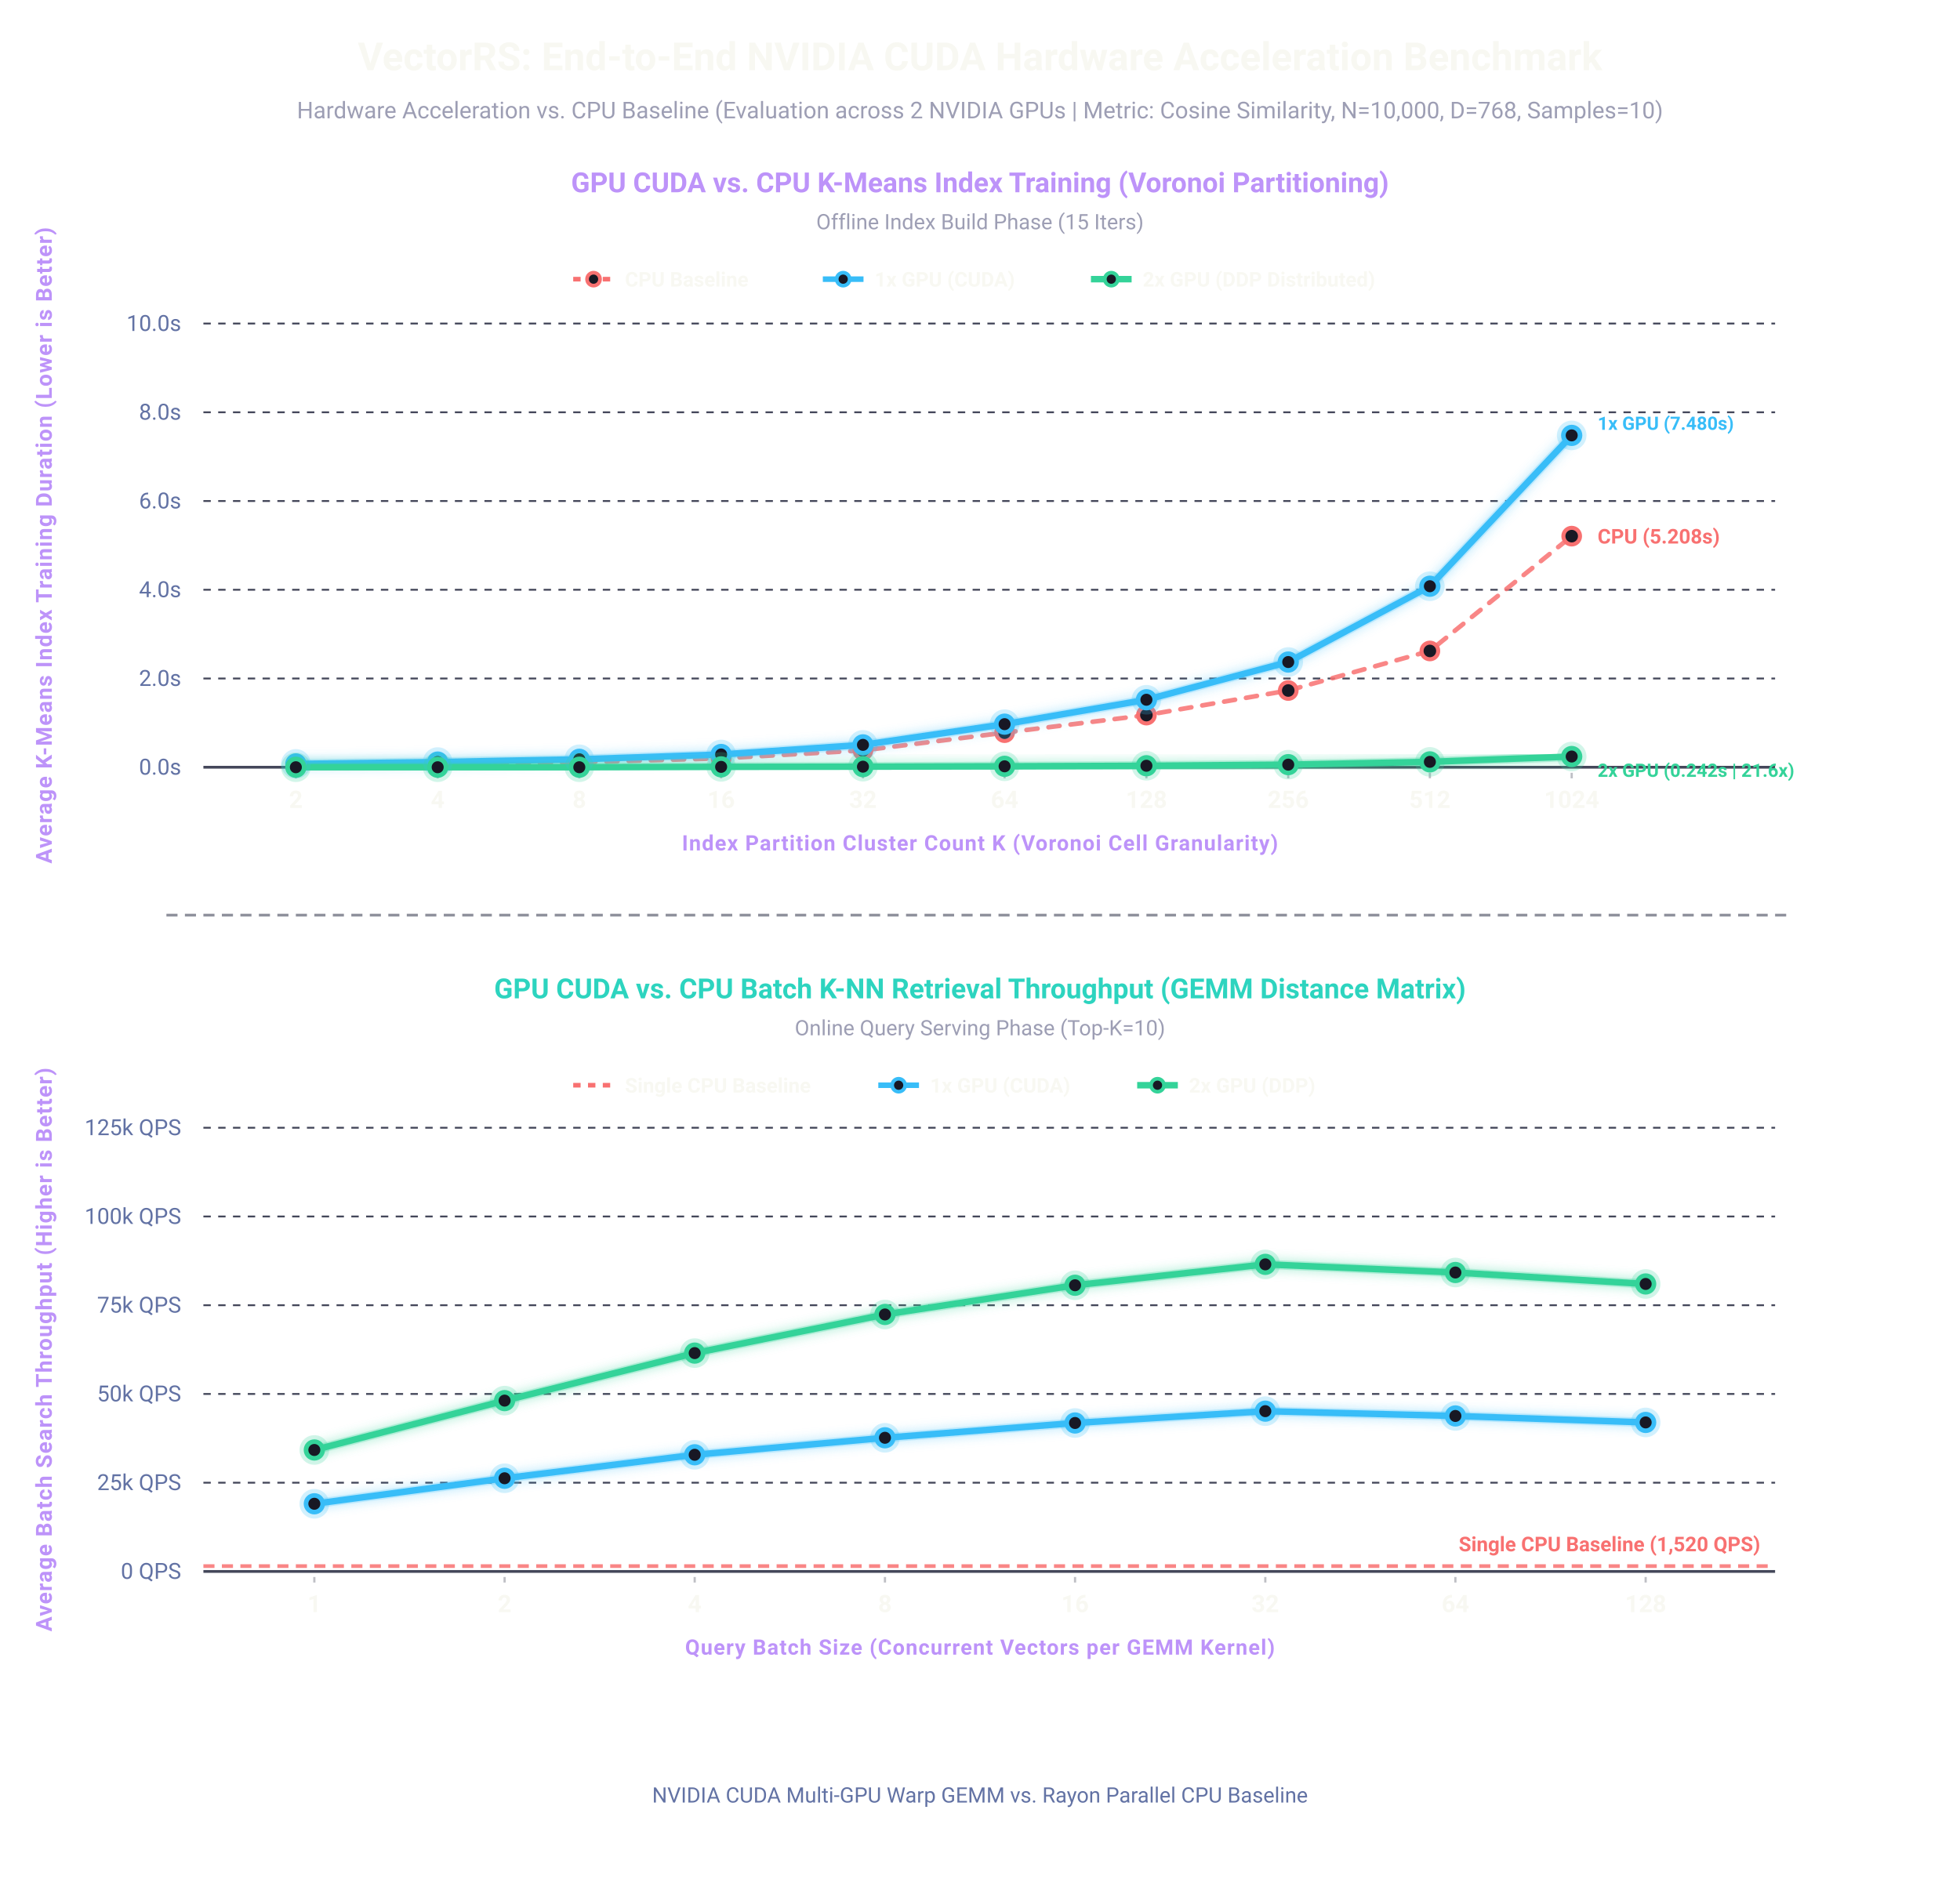
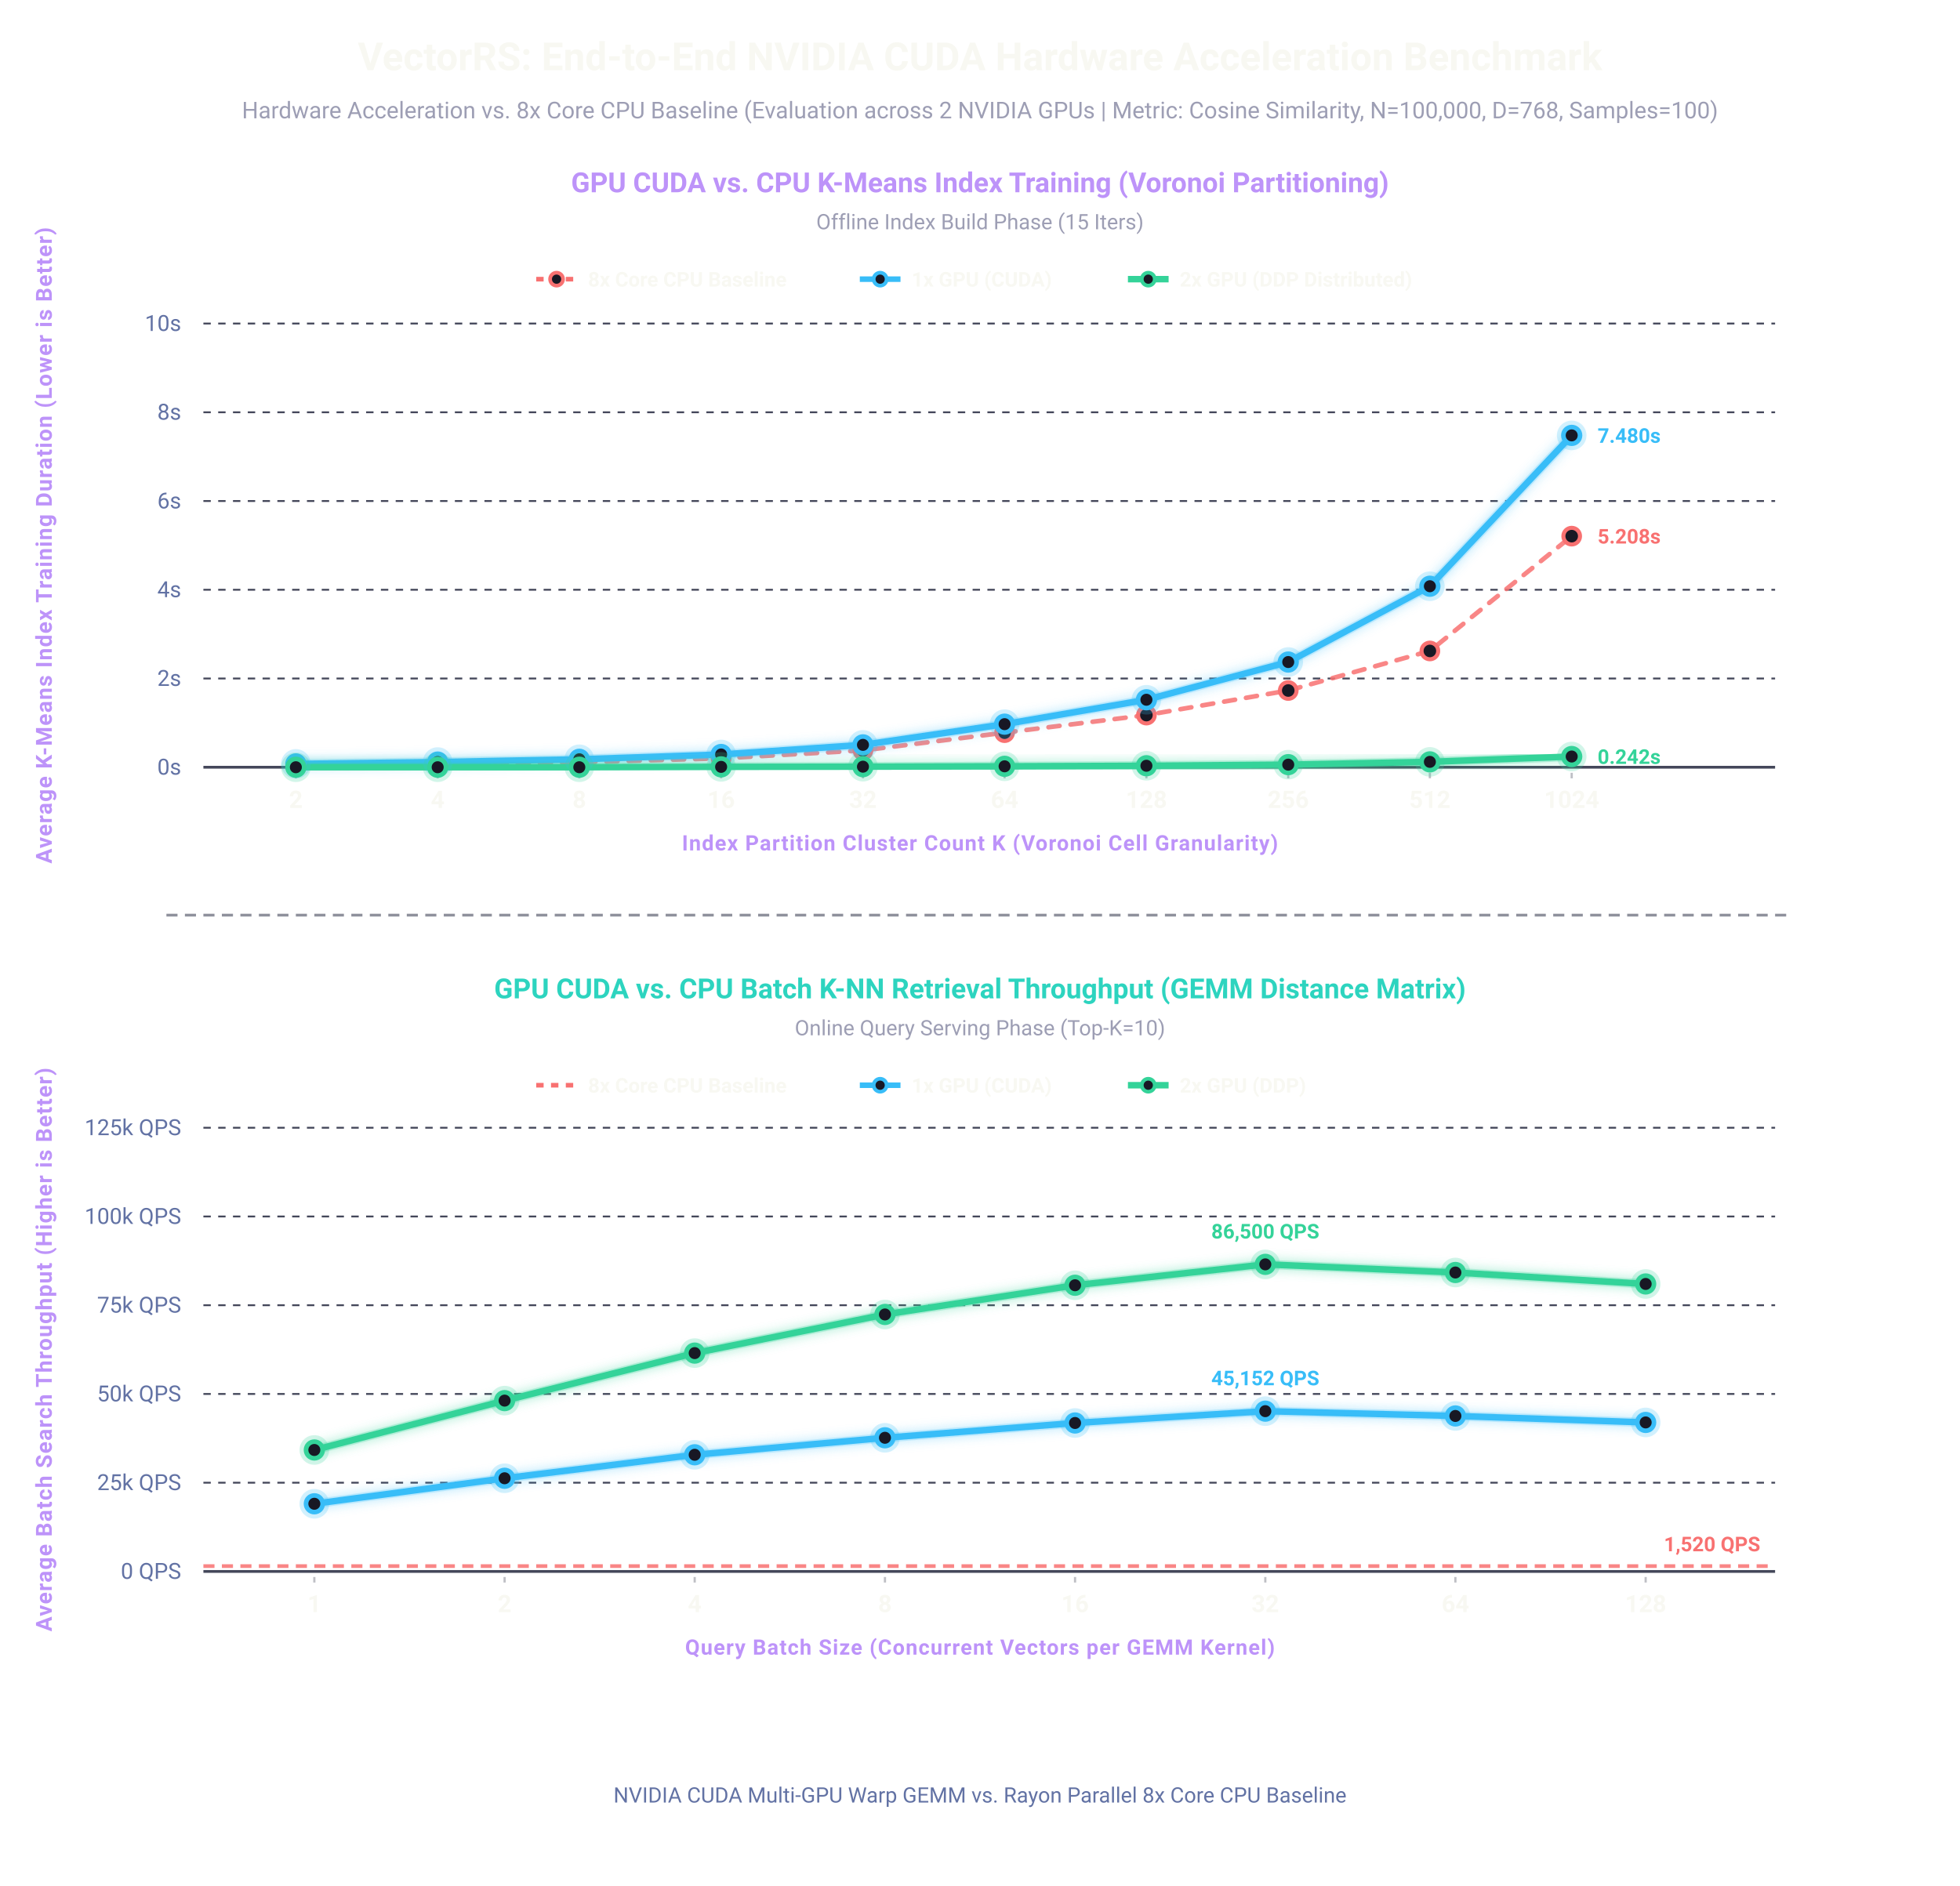
<svg xmlns="http://www.w3.org/2000/svg" viewBox="0 0 1060 1020" style="background-color: #181824; font-family: -apple-system, BlinkMacSystemFont, 'Segoe UI', Roboto, Helvetica, Arial, sans-serif;">
  <defs>
    <filter id="cudaGlow" x="-20%" y="-20%" width="140%" height="140%">
      <feGaussianBlur stdDeviation="3" result="blur" />
      <feMerge>
        <feMergeNode in="blur" />
        <feMergeNode in="SourceGraphic" />
      </feMerge>
    </filter>
  </defs>
  <text x="530.0" y="38" text-anchor="middle" fill="#f8f8f2" font-size="21" font-weight="bold">VectorRS: End-to-End NVIDIA CUDA Hardware Acceleration Benchmark</text>
-   <text x="530.0" y="64" text-anchor="middle" fill="#9d9eb4" font-size="12.5">Hardware Acceleration vs. CPU Baseline (Evaluation across 2 NVIDIA GPUs | Metric: Cosine Similarity, N=10,000, D=768, Samples=10)</text>
+   <text x="530.0" y="64" text-anchor="middle" fill="#9d9eb4" font-size="12.5">Hardware Acceleration vs. 8x Core CPU Baseline (Evaluation across 2 NVIDIA GPUs | Metric: Cosine Similarity, N=100,000, D=768, Samples=100)</text>
  <g>
    <text x="530.0" y="104" text-anchor="middle" fill="#bd93f9" font-size="15" font-weight="bold">GPU CUDA vs. CPU K-Means Index Training (Voronoi Partitioning)</text>
    <text x="530.0" y="124" text-anchor="middle" fill="#9d9eb4" font-size="11.5">Offline Index Build Phase (15 Iters)</text>
-     <g transform="translate(310, 144)">
+     <g transform="translate(290, 144)">
      <line x1="0" y1="7" x2="22" y2="7" stroke="#f87171" stroke-width="2.5" stroke-dasharray="4,4" />
      <circle cx="11" cy="7" r="3.5" fill="#181824" stroke="#f87171" stroke-width="2" />
-       <text x="28" y="11" fill="#f8f8f2" font-size="11" font-weight="600">CPU Baseline</text>
-       <line x1="135" y1="7" x2="157" y2="7" stroke="#38bdf8" stroke-width="3" />
-       <circle cx="146" cy="7" r="3.5" fill="#181824" stroke="#38bdf8" stroke-width="2" />
-       <text x="163" y="11" fill="#f8f8f2" font-size="11" font-weight="600">1x GPU (CUDA)</text>
-       <line x1="280" y1="7" x2="302" y2="7" stroke="#34d399" stroke-width="3.5" />
-       <circle cx="291" cy="7" r="3.5" fill="#181824" stroke="#34d399" stroke-width="2" />
-       <text x="308" y="11" fill="#f8f8f2" font-size="11" font-weight="600">2x GPU (DDP Distributed)</text>
+       <text x="28" y="11" fill="#f8f8f2" font-size="11" font-weight="600">8x Core CPU Baseline</text>
+       <line x1="175" y1="7" x2="197" y2="7" stroke="#38bdf8" stroke-width="3" />
+       <circle cx="186" cy="7" r="3.5" fill="#181824" stroke="#38bdf8" stroke-width="2" />
+       <text x="203" y="11" fill="#f8f8f2" font-size="11" font-weight="600">1x GPU (CUDA)</text>
+       <line x1="320" y1="7" x2="342" y2="7" stroke="#34d399" stroke-width="3.5" />
+       <circle cx="331" cy="7" r="3.5" fill="#181824" stroke="#34d399" stroke-width="2" />
+       <text x="348" y="11" fill="#f8f8f2" font-size="11" font-weight="600">2x GPU (DDP Distributed)</text>
    </g>
    <text transform="rotate(-90)" x="-295.0" y="28" text-anchor="middle" fill="#bd93f9" font-size="12" font-weight="600" letter-spacing="0.5px">Average K-Means Index Training Duration (Lower is Better)</text>
    <line x1="110.0" y1="415.0" x2="960.0" y2="415.0" stroke="#44475a" stroke-width="1.5" />
    <line x1="110.0" y1="367.0" x2="960.0" y2="367.0" stroke="#44475a" stroke-width="1" stroke-dasharray="4,4" />
    <line x1="110.0" y1="319.0" x2="960.0" y2="319.0" stroke="#44475a" stroke-width="1" stroke-dasharray="4,4" />
    <line x1="110.0" y1="271.0" x2="960.0" y2="271.0" stroke="#44475a" stroke-width="1" stroke-dasharray="4,4" />
    <line x1="110.0" y1="223.0" x2="960.0" y2="223.0" stroke="#44475a" stroke-width="1" stroke-dasharray="4,4" />
    <line x1="110.0" y1="175.0" x2="960.0" y2="175.0" stroke="#44475a" stroke-width="1" stroke-dasharray="4,4" />
-     <text x="98.0" y="419.0" text-anchor="end" fill="#6272a4" font-size="12">0.0s</text>
-     <text x="98.0" y="371.0" text-anchor="end" fill="#6272a4" font-size="12">2.0s</text>
-     <text x="98.0" y="323.0" text-anchor="end" fill="#6272a4" font-size="12">4.0s</text>
-     <text x="98.0" y="275.0" text-anchor="end" fill="#6272a4" font-size="12">6.0s</text>
-     <text x="98.0" y="227.0" text-anchor="end" fill="#6272a4" font-size="12">8.0s</text>
-     <text x="98.0" y="179.0" text-anchor="end" fill="#6272a4" font-size="12">10.0s</text>
+     <text x="98.0" y="419.0" text-anchor="end" fill="#6272a4" font-size="12">0s</text>
+     <text x="98.0" y="371.0" text-anchor="end" fill="#6272a4" font-size="12">2s</text>
+     <text x="98.0" y="323.0" text-anchor="end" fill="#6272a4" font-size="12">4s</text>
+     <text x="98.0" y="275.0" text-anchor="end" fill="#6272a4" font-size="12">6s</text>
+     <text x="98.0" y="227.0" text-anchor="end" fill="#6272a4" font-size="12">8s</text>
+     <text x="98.0" y="179.0" text-anchor="end" fill="#6272a4" font-size="12">10s</text>
    <path d="M 160.0 413.9 L 236.7 413.6 L 313.3 412.3 L 390.0 410.2 L 466.7 405.9 L 543.3 396.3 L 620.0 386.8 L 696.7 373.5 L 773.3 352.1 L 850.0 290.0" fill="none" stroke="#f87171" stroke-width="2.5" stroke-dasharray="6,6" stroke-linecap="round" stroke-linejoin="round" opacity="0.85" />
    <path d="M 160.0 413.2 L 236.7 412.2 L 313.3 410.7 L 390.0 408.1 L 466.7 402.9 L 543.3 391.7 L 620.0 378.5 L 696.7 358.1 L 773.3 317.1 L 850.0 235.5" fill="none" stroke="#38bdf8" stroke-width="5" stroke-linecap="round" stroke-linejoin="round" opacity="0.35" filter="url(#cudaGlow)" />
    <path d="M 160.0 413.2 L 236.7 412.2 L 313.3 410.7 L 390.0 408.1 L 466.7 402.9 L 543.3 391.7 L 620.0 378.5 L 696.7 358.1 L 773.3 317.1 L 850.0 235.5" fill="none" stroke="#38bdf8" stroke-width="3.5" stroke-linecap="round" stroke-linejoin="round" />
    <path d="M 160.0 415.0 L 236.7 415.0 L 313.3 415.0 L 390.0 414.8 L 466.7 414.7 L 543.3 414.5 L 620.0 414.2 L 696.7 413.6 L 773.3 412.1 L 850.0 409.2" fill="none" stroke="#34d399" stroke-width="5" stroke-linecap="round" stroke-linejoin="round" opacity="0.4" filter="url(#cudaGlow)" />
    <path d="M 160.0 415.0 L 236.7 415.0 L 313.3 415.0 L 390.0 414.8 L 466.7 414.7 L 543.3 414.5 L 620.0 414.2 L 696.7 413.6 L 773.3 412.1 L 850.0 409.2" fill="none" stroke="#34d399" stroke-width="3.5" stroke-linecap="round" stroke-linejoin="round" />
    <line x1="160.0" y1="421.0" x2="160.0" y2="415.0" stroke="#44475a" stroke-width="1.2" stroke-dasharray="3,3" opacity="0.35" />
    <text x="160.0" y="437.0" text-anchor="middle" fill="#f8f8f2" font-size="13" font-weight="bold">2</text>
    <circle cx="160.0" cy="413.9" r="4.5" fill="#181824" stroke="#f87171" stroke-width="2.2" />
    <circle cx="160.0" cy="413.2" r="8" fill="#38bdf8" opacity="0.22" />
    <circle cx="160.0" cy="413.2" r="4.5" fill="#181824" stroke="#38bdf8" stroke-width="2.5" />
    <circle cx="160.0" cy="415.0" r="8" fill="#34d399" opacity="0.22" />
    <circle cx="160.0" cy="415.0" r="4.5" fill="#181824" stroke="#34d399" stroke-width="2.5" />
    <line x1="236.7" y1="421.0" x2="236.7" y2="415.0" stroke="#44475a" stroke-width="1.2" stroke-dasharray="3,3" opacity="0.35" />
    <text x="236.7" y="437.0" text-anchor="middle" fill="#f8f8f2" font-size="13" font-weight="bold">4</text>
    <circle cx="236.7" cy="413.6" r="4.5" fill="#181824" stroke="#f87171" stroke-width="2.2" />
    <circle cx="236.7" cy="412.2" r="8" fill="#38bdf8" opacity="0.22" />
    <circle cx="236.7" cy="412.2" r="4.5" fill="#181824" stroke="#38bdf8" stroke-width="2.5" />
    <circle cx="236.7" cy="415.0" r="8" fill="#34d399" opacity="0.22" />
    <circle cx="236.7" cy="415.0" r="4.5" fill="#181824" stroke="#34d399" stroke-width="2.5" />
    <line x1="313.3" y1="421.0" x2="313.3" y2="415.0" stroke="#44475a" stroke-width="1.2" stroke-dasharray="3,3" opacity="0.35" />
    <text x="313.3" y="437.0" text-anchor="middle" fill="#f8f8f2" font-size="13" font-weight="bold">8</text>
    <circle cx="313.3" cy="412.3" r="4.5" fill="#181824" stroke="#f87171" stroke-width="2.2" />
    <circle cx="313.3" cy="410.7" r="8" fill="#38bdf8" opacity="0.22" />
    <circle cx="313.3" cy="410.7" r="4.5" fill="#181824" stroke="#38bdf8" stroke-width="2.5" />
    <circle cx="313.3" cy="415.0" r="8" fill="#34d399" opacity="0.22" />
    <circle cx="313.3" cy="415.0" r="4.5" fill="#181824" stroke="#34d399" stroke-width="2.5" />
    <line x1="390.0" y1="421.0" x2="390.0" y2="415.0" stroke="#44475a" stroke-width="1.2" stroke-dasharray="3,3" opacity="0.35" />
    <text x="390.0" y="437.0" text-anchor="middle" fill="#f8f8f2" font-size="13" font-weight="bold">16</text>
    <circle cx="390.0" cy="410.2" r="4.5" fill="#181824" stroke="#f87171" stroke-width="2.2" />
    <circle cx="390.0" cy="408.1" r="8" fill="#38bdf8" opacity="0.22" />
    <circle cx="390.0" cy="408.1" r="4.5" fill="#181824" stroke="#38bdf8" stroke-width="2.5" />
    <circle cx="390.0" cy="414.8" r="8" fill="#34d399" opacity="0.22" />
    <circle cx="390.0" cy="414.8" r="4.5" fill="#181824" stroke="#34d399" stroke-width="2.5" />
    <line x1="466.7" y1="421.0" x2="466.7" y2="415.0" stroke="#44475a" stroke-width="1.2" stroke-dasharray="3,3" opacity="0.35" />
    <text x="466.7" y="437.0" text-anchor="middle" fill="#f8f8f2" font-size="13" font-weight="bold">32</text>
    <circle cx="466.7" cy="405.9" r="4.5" fill="#181824" stroke="#f87171" stroke-width="2.2" />
    <circle cx="466.7" cy="402.9" r="8" fill="#38bdf8" opacity="0.22" />
    <circle cx="466.7" cy="402.9" r="4.5" fill="#181824" stroke="#38bdf8" stroke-width="2.5" />
    <circle cx="466.7" cy="414.7" r="8" fill="#34d399" opacity="0.22" />
    <circle cx="466.7" cy="414.7" r="4.5" fill="#181824" stroke="#34d399" stroke-width="2.5" />
    <line x1="543.3" y1="421.0" x2="543.3" y2="415.0" stroke="#44475a" stroke-width="1.2" stroke-dasharray="3,3" opacity="0.35" />
    <text x="543.3" y="437.0" text-anchor="middle" fill="#f8f8f2" font-size="13" font-weight="bold">64</text>
    <circle cx="543.3" cy="396.3" r="4.5" fill="#181824" stroke="#f87171" stroke-width="2.2" />
    <circle cx="543.3" cy="391.7" r="8" fill="#38bdf8" opacity="0.22" />
    <circle cx="543.3" cy="391.7" r="4.5" fill="#181824" stroke="#38bdf8" stroke-width="2.5" />
    <circle cx="543.3" cy="414.5" r="8" fill="#34d399" opacity="0.22" />
    <circle cx="543.3" cy="414.5" r="4.5" fill="#181824" stroke="#34d399" stroke-width="2.5" />
    <line x1="620.0" y1="421.0" x2="620.0" y2="415.0" stroke="#44475a" stroke-width="1.2" stroke-dasharray="3,3" opacity="0.35" />
    <text x="620.0" y="437.0" text-anchor="middle" fill="#f8f8f2" font-size="13" font-weight="bold">128</text>
    <circle cx="620.0" cy="386.8" r="4.5" fill="#181824" stroke="#f87171" stroke-width="2.2" />
    <circle cx="620.0" cy="378.5" r="8" fill="#38bdf8" opacity="0.22" />
    <circle cx="620.0" cy="378.5" r="4.5" fill="#181824" stroke="#38bdf8" stroke-width="2.5" />
    <circle cx="620.0" cy="414.2" r="8" fill="#34d399" opacity="0.22" />
    <circle cx="620.0" cy="414.2" r="4.5" fill="#181824" stroke="#34d399" stroke-width="2.5" />
    <line x1="696.7" y1="421.0" x2="696.7" y2="415.0" stroke="#44475a" stroke-width="1.2" stroke-dasharray="3,3" opacity="0.35" />
    <text x="696.7" y="437.0" text-anchor="middle" fill="#f8f8f2" font-size="13" font-weight="bold">256</text>
    <circle cx="696.7" cy="373.5" r="4.5" fill="#181824" stroke="#f87171" stroke-width="2.2" />
    <circle cx="696.7" cy="358.1" r="8" fill="#38bdf8" opacity="0.22" />
    <circle cx="696.7" cy="358.1" r="4.5" fill="#181824" stroke="#38bdf8" stroke-width="2.5" />
    <circle cx="696.7" cy="413.6" r="8" fill="#34d399" opacity="0.22" />
    <circle cx="696.7" cy="413.6" r="4.5" fill="#181824" stroke="#34d399" stroke-width="2.5" />
    <line x1="773.3" y1="421.0" x2="773.3" y2="415.0" stroke="#44475a" stroke-width="1.2" stroke-dasharray="3,3" opacity="0.35" />
    <text x="773.3" y="437.0" text-anchor="middle" fill="#f8f8f2" font-size="13" font-weight="bold">512</text>
    <circle cx="773.3" cy="352.1" r="4.5" fill="#181824" stroke="#f87171" stroke-width="2.2" />
    <circle cx="773.3" cy="317.1" r="8" fill="#38bdf8" opacity="0.22" />
    <circle cx="773.3" cy="317.1" r="4.5" fill="#181824" stroke="#38bdf8" stroke-width="2.5" />
    <circle cx="773.3" cy="412.1" r="8" fill="#34d399" opacity="0.22" />
    <circle cx="773.3" cy="412.1" r="4.5" fill="#181824" stroke="#34d399" stroke-width="2.5" />
    <line x1="850.0" y1="421.0" x2="850.0" y2="415.0" stroke="#44475a" stroke-width="1.2" stroke-dasharray="3,3" opacity="0.35" />
    <text x="850.0" y="437.0" text-anchor="middle" fill="#f8f8f2" font-size="13" font-weight="bold">1024</text>
    <circle cx="850.0" cy="290.0" r="4.5" fill="#181824" stroke="#f87171" stroke-width="2.2" />
    <circle cx="850.0" cy="235.5" r="8" fill="#38bdf8" opacity="0.22" />
    <circle cx="850.0" cy="235.5" r="4.5" fill="#181824" stroke="#38bdf8" stroke-width="2.5" />
    <circle cx="850.0" cy="409.2" r="8" fill="#34d399" opacity="0.22" />
    <circle cx="850.0" cy="409.2" r="4.5" fill="#181824" stroke="#34d399" stroke-width="2.5" />
-     <text x="864.0" y="294.0" text-anchor="start" fill="#f87171" font-size="11" font-weight="bold">CPU (5.208s)</text>
-     <text x="864.0" y="232.5" text-anchor="start" fill="#38bdf8" font-size="10" font-weight="bold">1x GPU (7.480s)</text>
-     <text x="864.0" y="420.2" text-anchor="start" fill="#34d399" font-size="10" font-weight="bold">2x GPU (0.242s | 21.6x)</text>
+     <text x="864.0" y="294.0" text-anchor="start" fill="#f87171" font-size="11" font-weight="bold">5.208s</text>
+     <text x="864.0" y="239.5" text-anchor="start" fill="#38bdf8" font-size="11" font-weight="bold">7.480s</text>
+     <text x="864.0" y="413.2" text-anchor="start" fill="#34d399" font-size="11" font-weight="bold">0.242s</text>
    <text x="530.0" y="460.0" text-anchor="middle" fill="#bd93f9" font-size="11.5" font-weight="600" letter-spacing="0.5px">Index Partition Cluster Count K (Voronoi Cell Granularity)</text>
  </g>
  <line x1="90.0" y1="495.0" x2="970.0" y2="495.0" stroke="#44475a" stroke-width="1.5" stroke-dasharray="6,4" opacity="0.6" />
  <g>
    <text x="530.0" y="540" text-anchor="middle" fill="#2dd4bf" font-size="15" font-weight="bold">GPU CUDA vs. CPU Batch K-NN Retrieval Throughput (GEMM Distance Matrix)</text>
    <text x="530.0" y="560" text-anchor="middle" fill="#9d9eb4" font-size="11.5">Online Query Serving Phase (Top-K=10)</text>
-     <g transform="translate(310, 580)">
+     <g transform="translate(290, 580)">
      <line x1="0" y1="7" x2="22" y2="7" stroke="#f87171" stroke-width="2.5" stroke-dasharray="4,4" />
-       <text x="28" y="11" fill="#f8f8f2" font-size="11" font-weight="600">Single CPU Baseline</text>
-       <line x1="165" y1="7" x2="187" y2="7" stroke="#38bdf8" stroke-width="3" />
-       <circle cx="176" cy="7" r="3.5" fill="#181824" stroke="#38bdf8" stroke-width="2" />
-       <text x="193" y="11" fill="#f8f8f2" font-size="11" font-weight="600">1x GPU (CUDA)</text>
-       <line x1="305" y1="7" x2="327" y2="7" stroke="#34d399" stroke-width="3.5" />
-       <circle cx="316" cy="7" r="3.5" fill="#181824" stroke="#34d399" stroke-width="2" />
-       <text x="333" y="11" fill="#f8f8f2" font-size="11" font-weight="600">2x GPU (DDP)</text>
+       <text x="28" y="11" fill="#f8f8f2" font-size="11" font-weight="600">8x Core CPU Baseline</text>
+       <line x1="175" y1="7" x2="197" y2="7" stroke="#38bdf8" stroke-width="3" />
+       <circle cx="186" cy="7" r="3.5" fill="#181824" stroke="#38bdf8" stroke-width="2" />
+       <text x="203" y="11" fill="#f8f8f2" font-size="11" font-weight="600">1x GPU (CUDA)</text>
+       <line x1="320" y1="7" x2="342" y2="7" stroke="#34d399" stroke-width="3.5" />
+       <circle cx="331" cy="7" r="3.5" fill="#181824" stroke="#34d399" stroke-width="2" />
+       <text x="348" y="11" fill="#f8f8f2" font-size="11" font-weight="600">2x GPU (DDP)</text>
    </g>
    <text transform="rotate(-90)" x="-730.0" y="28" text-anchor="middle" fill="#bd93f9" font-size="12" font-weight="600" letter-spacing="0.5px">Average Batch Search Throughput (Higher is Better)</text>
    <line x1="110.0" y1="850.0" x2="960.0" y2="850.0" stroke="#44475a" stroke-width="1.5" />
    <line x1="110.0" y1="802.0" x2="960.0" y2="802.0" stroke="#44475a" stroke-width="1" stroke-dasharray="4,4" />
    <line x1="110.0" y1="754.0" x2="960.0" y2="754.0" stroke="#44475a" stroke-width="1" stroke-dasharray="4,4" />
    <line x1="110.0" y1="706.0" x2="960.0" y2="706.0" stroke="#44475a" stroke-width="1" stroke-dasharray="4,4" />
    <line x1="110.0" y1="658.0" x2="960.0" y2="658.0" stroke="#44475a" stroke-width="1" stroke-dasharray="4,4" />
    <line x1="110.0" y1="610.0" x2="960.0" y2="610.0" stroke="#44475a" stroke-width="1" stroke-dasharray="4,4" />
    <text x="98.0" y="854.0" text-anchor="end" fill="#6272a4" font-size="12">0 QPS</text>
    <text x="98.0" y="806.0" text-anchor="end" fill="#6272a4" font-size="12">25k QPS</text>
    <text x="98.0" y="758.0" text-anchor="end" fill="#6272a4" font-size="12">50k QPS</text>
    <text x="98.0" y="710.0" text-anchor="end" fill="#6272a4" font-size="12">75k QPS</text>
    <text x="98.0" y="662.0" text-anchor="end" fill="#6272a4" font-size="12">100k QPS</text>
    <text x="98.0" y="614.0" text-anchor="end" fill="#6272a4" font-size="12">125k QPS</text>
    <path d="M 110.0 847.1 L 960.0 847.1" fill="none" stroke="#f87171" stroke-width="2" stroke-dasharray="6,4" opacity="0.85" />
-     <text x="952.0" y="839.1" text-anchor="end" fill="#f87171" font-size="11" font-weight="bold">Single CPU Baseline (1,520 QPS)</text>
+     <text x="952.0" y="839.1" text-anchor="end" fill="#f87171" font-size="11" font-weight="bold">1,520 QPS</text>
    <path d="M 170.0 813.4 L 272.9 799.6 L 375.7 786.9 L 478.6 777.7 L 581.4 769.7 L 684.3 763.3 L 787.1 765.9 L 890.0 769.4" fill="none" stroke="#38bdf8" stroke-width="5" stroke-linecap="round" stroke-linejoin="round" opacity="0.35" filter="url(#cudaGlow)" />
    <path d="M 170.0 813.4 L 272.9 799.6 L 375.7 786.9 L 478.6 777.7 L 581.4 769.7 L 684.3 763.3 L 787.1 765.9 L 890.0 769.4" fill="none" stroke="#38bdf8" stroke-width="3.5" stroke-linecap="round" stroke-linejoin="round" />
    <path d="M 170.0 784.3 L 272.9 757.6 L 375.7 731.9 L 478.6 711.0 L 581.4 695.2 L 684.3 683.9 L 787.1 688.3 L 890.0 694.5" fill="none" stroke="#34d399" stroke-width="5" stroke-linecap="round" stroke-linejoin="round" opacity="0.4" filter="url(#cudaGlow)" />
    <path d="M 170.0 784.3 L 272.9 757.6 L 375.7 731.9 L 478.6 711.0 L 581.4 695.2 L 684.3 683.9 L 787.1 688.3 L 890.0 694.5" fill="none" stroke="#34d399" stroke-width="3.5" stroke-linecap="round" stroke-linejoin="round" />
    <line x1="170.0" y1="856.0" x2="170.0" y2="850.0" stroke="#44475a" stroke-width="1.2" stroke-dasharray="3,3" opacity="0.35" />
    <text x="170.0" y="872.0" text-anchor="middle" fill="#f8f8f2" font-size="13" font-weight="bold">1</text>
    <circle cx="170.0" cy="813.4" r="8" fill="#38bdf8" opacity="0.22" />
    <circle cx="170.0" cy="813.4" r="4.5" fill="#181824" stroke="#38bdf8" stroke-width="2.5" />
    <circle cx="170.0" cy="784.3" r="8" fill="#34d399" opacity="0.22" />
    <circle cx="170.0" cy="784.3" r="4.5" fill="#181824" stroke="#34d399" stroke-width="2.5" />
    <line x1="272.9" y1="856.0" x2="272.9" y2="850.0" stroke="#44475a" stroke-width="1.2" stroke-dasharray="3,3" opacity="0.35" />
    <text x="272.9" y="872.0" text-anchor="middle" fill="#f8f8f2" font-size="13" font-weight="bold">2</text>
    <circle cx="272.9" cy="799.6" r="8" fill="#38bdf8" opacity="0.22" />
    <circle cx="272.9" cy="799.6" r="4.5" fill="#181824" stroke="#38bdf8" stroke-width="2.5" />
    <circle cx="272.9" cy="757.6" r="8" fill="#34d399" opacity="0.22" />
    <circle cx="272.9" cy="757.6" r="4.5" fill="#181824" stroke="#34d399" stroke-width="2.5" />
    <line x1="375.7" y1="856.0" x2="375.7" y2="850.0" stroke="#44475a" stroke-width="1.2" stroke-dasharray="3,3" opacity="0.35" />
    <text x="375.7" y="872.0" text-anchor="middle" fill="#f8f8f2" font-size="13" font-weight="bold">4</text>
    <circle cx="375.7" cy="786.9" r="8" fill="#38bdf8" opacity="0.22" />
    <circle cx="375.7" cy="786.9" r="4.5" fill="#181824" stroke="#38bdf8" stroke-width="2.5" />
    <circle cx="375.7" cy="731.9" r="8" fill="#34d399" opacity="0.22" />
    <circle cx="375.7" cy="731.9" r="4.5" fill="#181824" stroke="#34d399" stroke-width="2.5" />
    <line x1="478.6" y1="856.0" x2="478.6" y2="850.0" stroke="#44475a" stroke-width="1.2" stroke-dasharray="3,3" opacity="0.35" />
    <text x="478.6" y="872.0" text-anchor="middle" fill="#f8f8f2" font-size="13" font-weight="bold">8</text>
    <circle cx="478.6" cy="777.7" r="8" fill="#38bdf8" opacity="0.22" />
    <circle cx="478.6" cy="777.7" r="4.5" fill="#181824" stroke="#38bdf8" stroke-width="2.5" />
    <circle cx="478.6" cy="711.0" r="8" fill="#34d399" opacity="0.22" />
    <circle cx="478.6" cy="711.0" r="4.5" fill="#181824" stroke="#34d399" stroke-width="2.5" />
    <line x1="581.4" y1="856.0" x2="581.4" y2="850.0" stroke="#44475a" stroke-width="1.2" stroke-dasharray="3,3" opacity="0.35" />
    <text x="581.4" y="872.0" text-anchor="middle" fill="#f8f8f2" font-size="13" font-weight="bold">16</text>
    <circle cx="581.4" cy="769.7" r="8" fill="#38bdf8" opacity="0.22" />
    <circle cx="581.4" cy="769.7" r="4.5" fill="#181824" stroke="#38bdf8" stroke-width="2.5" />
    <circle cx="581.4" cy="695.2" r="8" fill="#34d399" opacity="0.22" />
    <circle cx="581.4" cy="695.2" r="4.5" fill="#181824" stroke="#34d399" stroke-width="2.5" />
    <line x1="684.3" y1="856.0" x2="684.3" y2="850.0" stroke="#44475a" stroke-width="1.2" stroke-dasharray="3,3" opacity="0.35" />
    <text x="684.3" y="872.0" text-anchor="middle" fill="#f8f8f2" font-size="13" font-weight="bold">32</text>
    <circle cx="684.3" cy="763.3" r="8" fill="#38bdf8" opacity="0.22" />
    <circle cx="684.3" cy="763.3" r="4.5" fill="#181824" stroke="#38bdf8" stroke-width="2.5" />
    <circle cx="684.3" cy="683.9" r="8" fill="#34d399" opacity="0.22" />
    <circle cx="684.3" cy="683.9" r="4.5" fill="#181824" stroke="#34d399" stroke-width="2.5" />
    <line x1="787.1" y1="856.0" x2="787.1" y2="850.0" stroke="#44475a" stroke-width="1.2" stroke-dasharray="3,3" opacity="0.35" />
    <text x="787.1" y="872.0" text-anchor="middle" fill="#f8f8f2" font-size="13" font-weight="bold">64</text>
    <circle cx="787.1" cy="765.9" r="8" fill="#38bdf8" opacity="0.22" />
    <circle cx="787.1" cy="765.9" r="4.5" fill="#181824" stroke="#38bdf8" stroke-width="2.5" />
    <circle cx="787.1" cy="688.3" r="8" fill="#34d399" opacity="0.22" />
    <circle cx="787.1" cy="688.3" r="4.5" fill="#181824" stroke="#34d399" stroke-width="2.5" />
    <line x1="890.0" y1="856.0" x2="890.0" y2="850.0" stroke="#44475a" stroke-width="1.2" stroke-dasharray="3,3" opacity="0.35" />
    <text x="890.0" y="872.0" text-anchor="middle" fill="#f8f8f2" font-size="13" font-weight="bold">128</text>
    <circle cx="890.0" cy="769.4" r="8" fill="#38bdf8" opacity="0.22" />
    <circle cx="890.0" cy="769.4" r="4.5" fill="#181824" stroke="#38bdf8" stroke-width="2.5" />
    <circle cx="890.0" cy="694.5" r="8" fill="#34d399" opacity="0.22" />
    <circle cx="890.0" cy="694.5" r="4.5" fill="#181824" stroke="#34d399" stroke-width="2.5" />
+     <text x="684.3" y="749.3" text-anchor="middle" fill="#38bdf8" font-size="11" font-weight="bold">45,152 QPS</text>
+     <text x="684.3" y="669.9" text-anchor="middle" fill="#34d399" font-size="11" font-weight="bold">86,500 QPS</text>
    <text x="530.0" y="895.0" text-anchor="middle" fill="#bd93f9" font-size="11.5" font-weight="600" letter-spacing="0.5px">Query Batch Size (Concurrent Vectors per GEMM Kernel)</text>
  </g>
-   <text x="530.0" y="975" text-anchor="middle" fill="#6272a4" font-size="11.5">NVIDIA CUDA Multi-GPU Warp GEMM vs. Rayon Parallel CPU Baseline</text>
+   <text x="530.0" y="975" text-anchor="middle" fill="#6272a4" font-size="11.5">NVIDIA CUDA Multi-GPU Warp GEMM vs. Rayon Parallel 8x Core CPU Baseline</text>
</svg>
